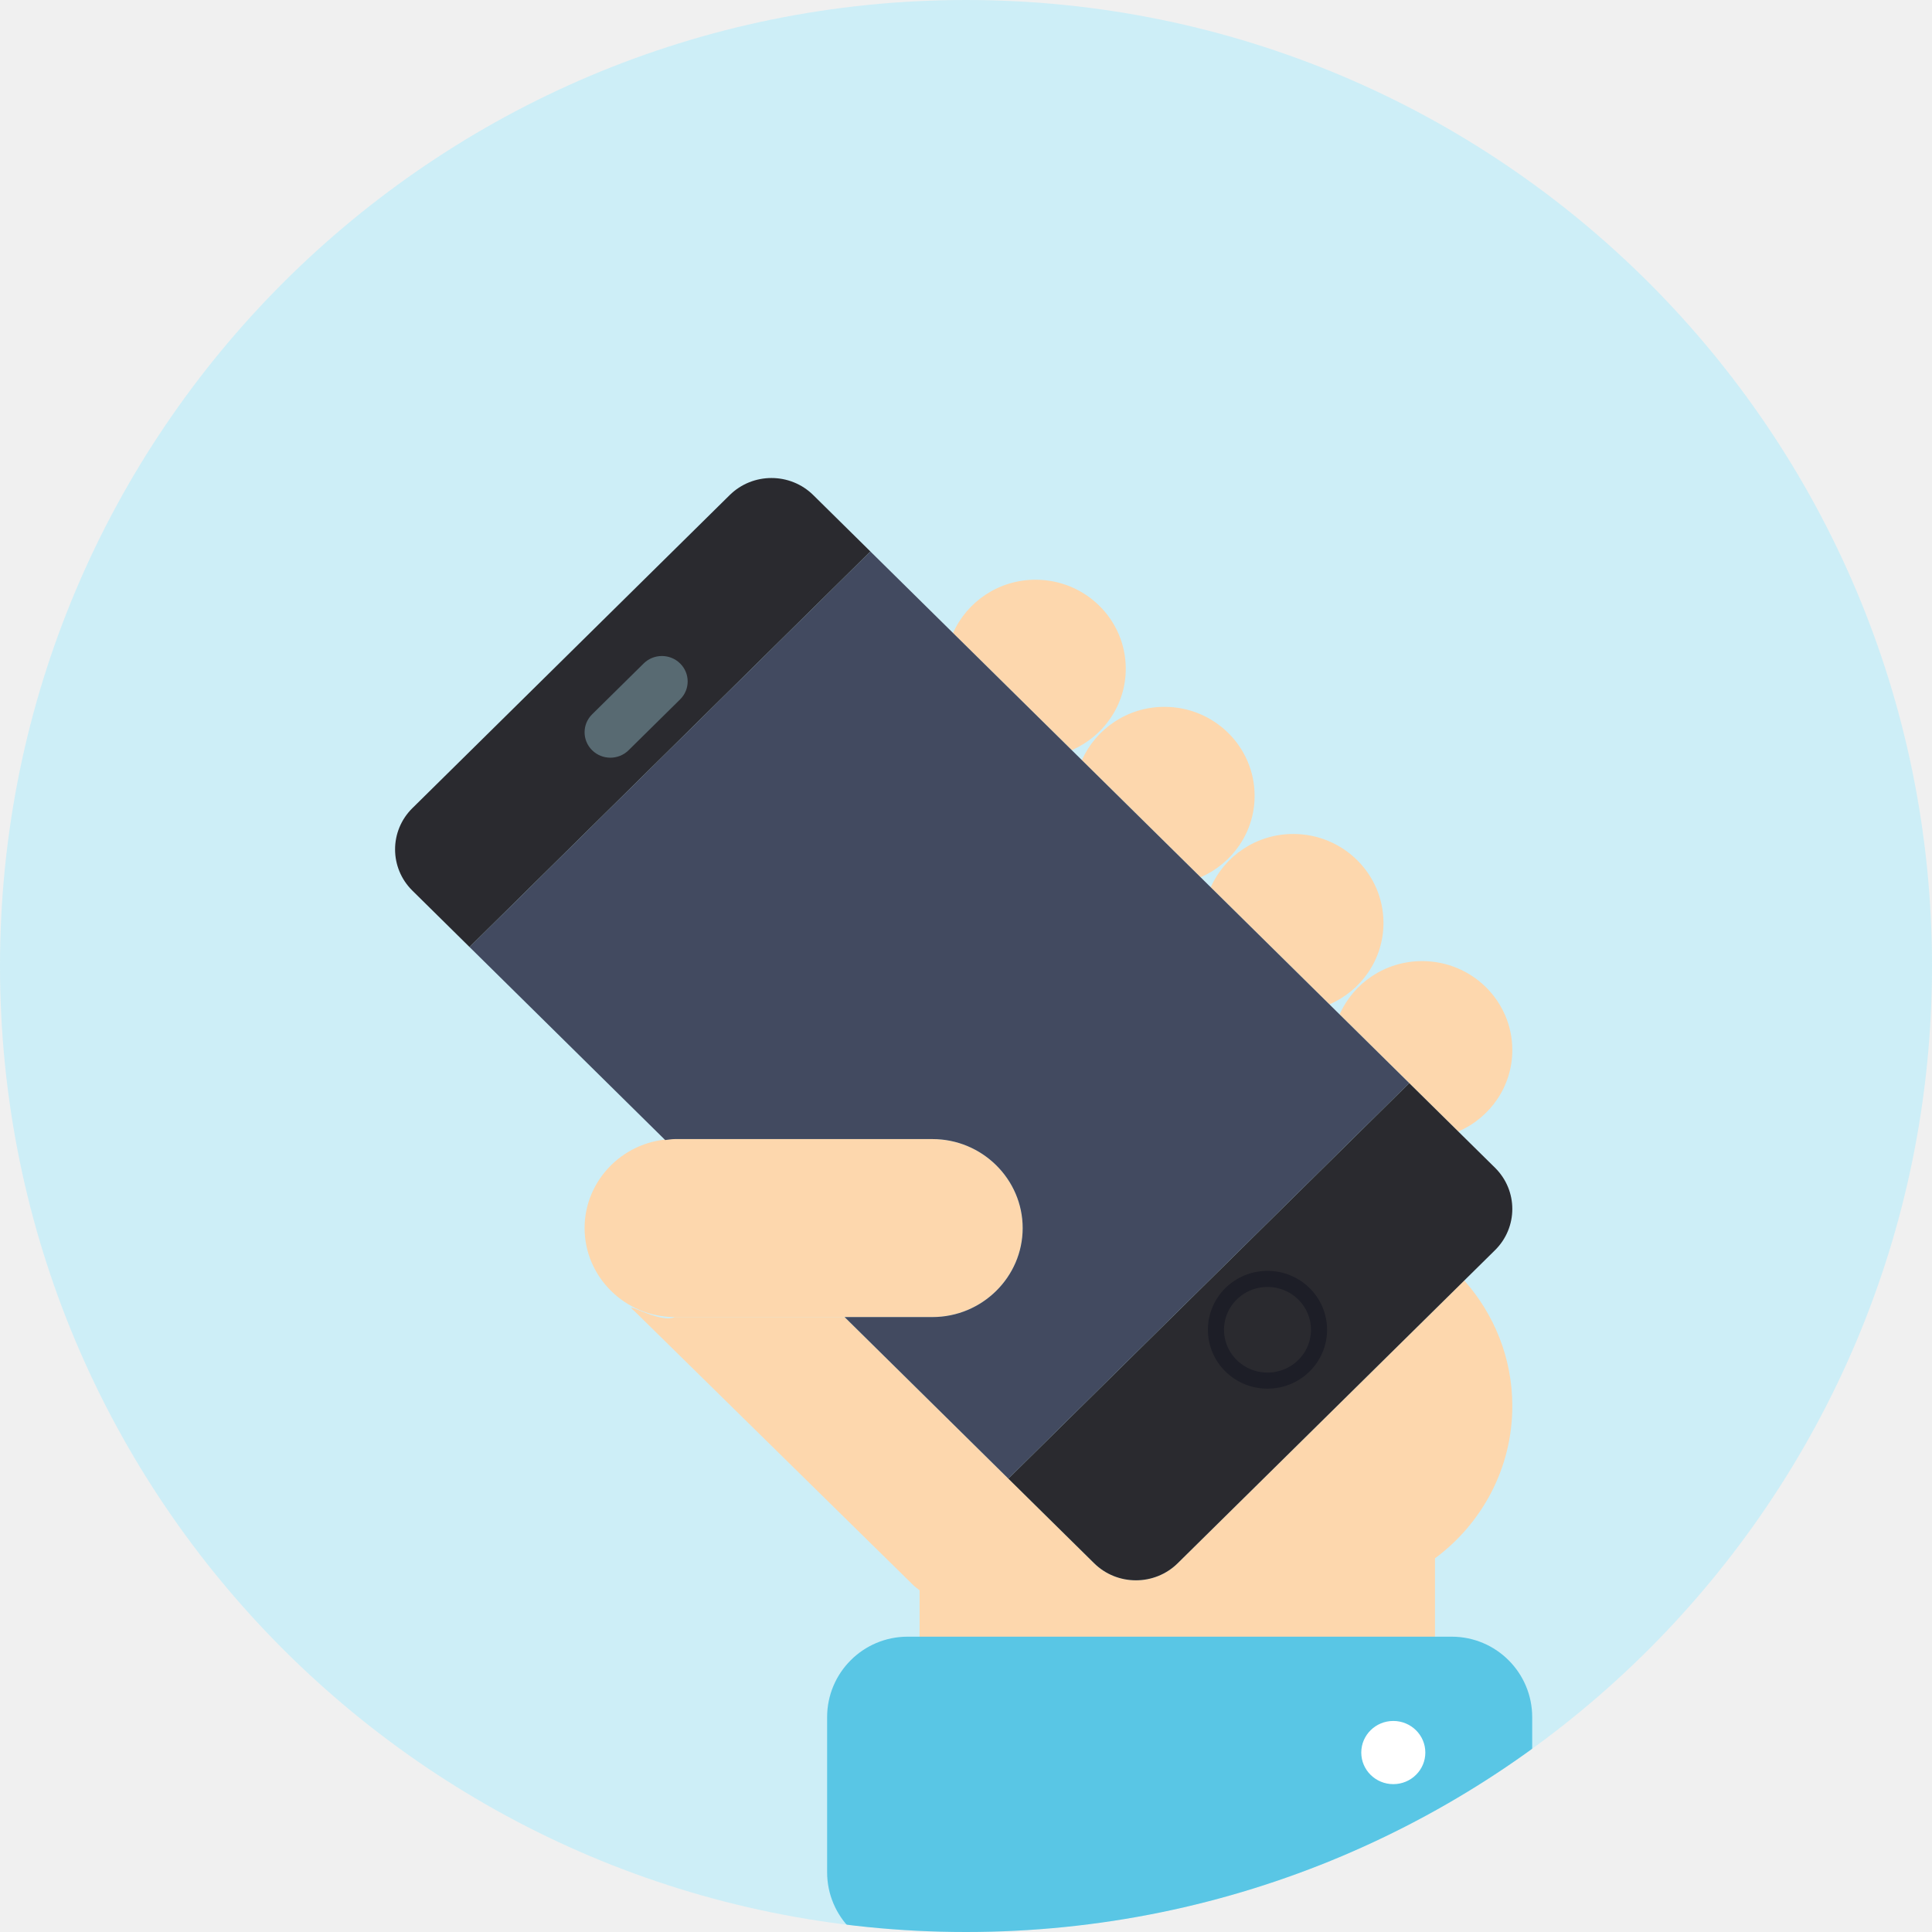
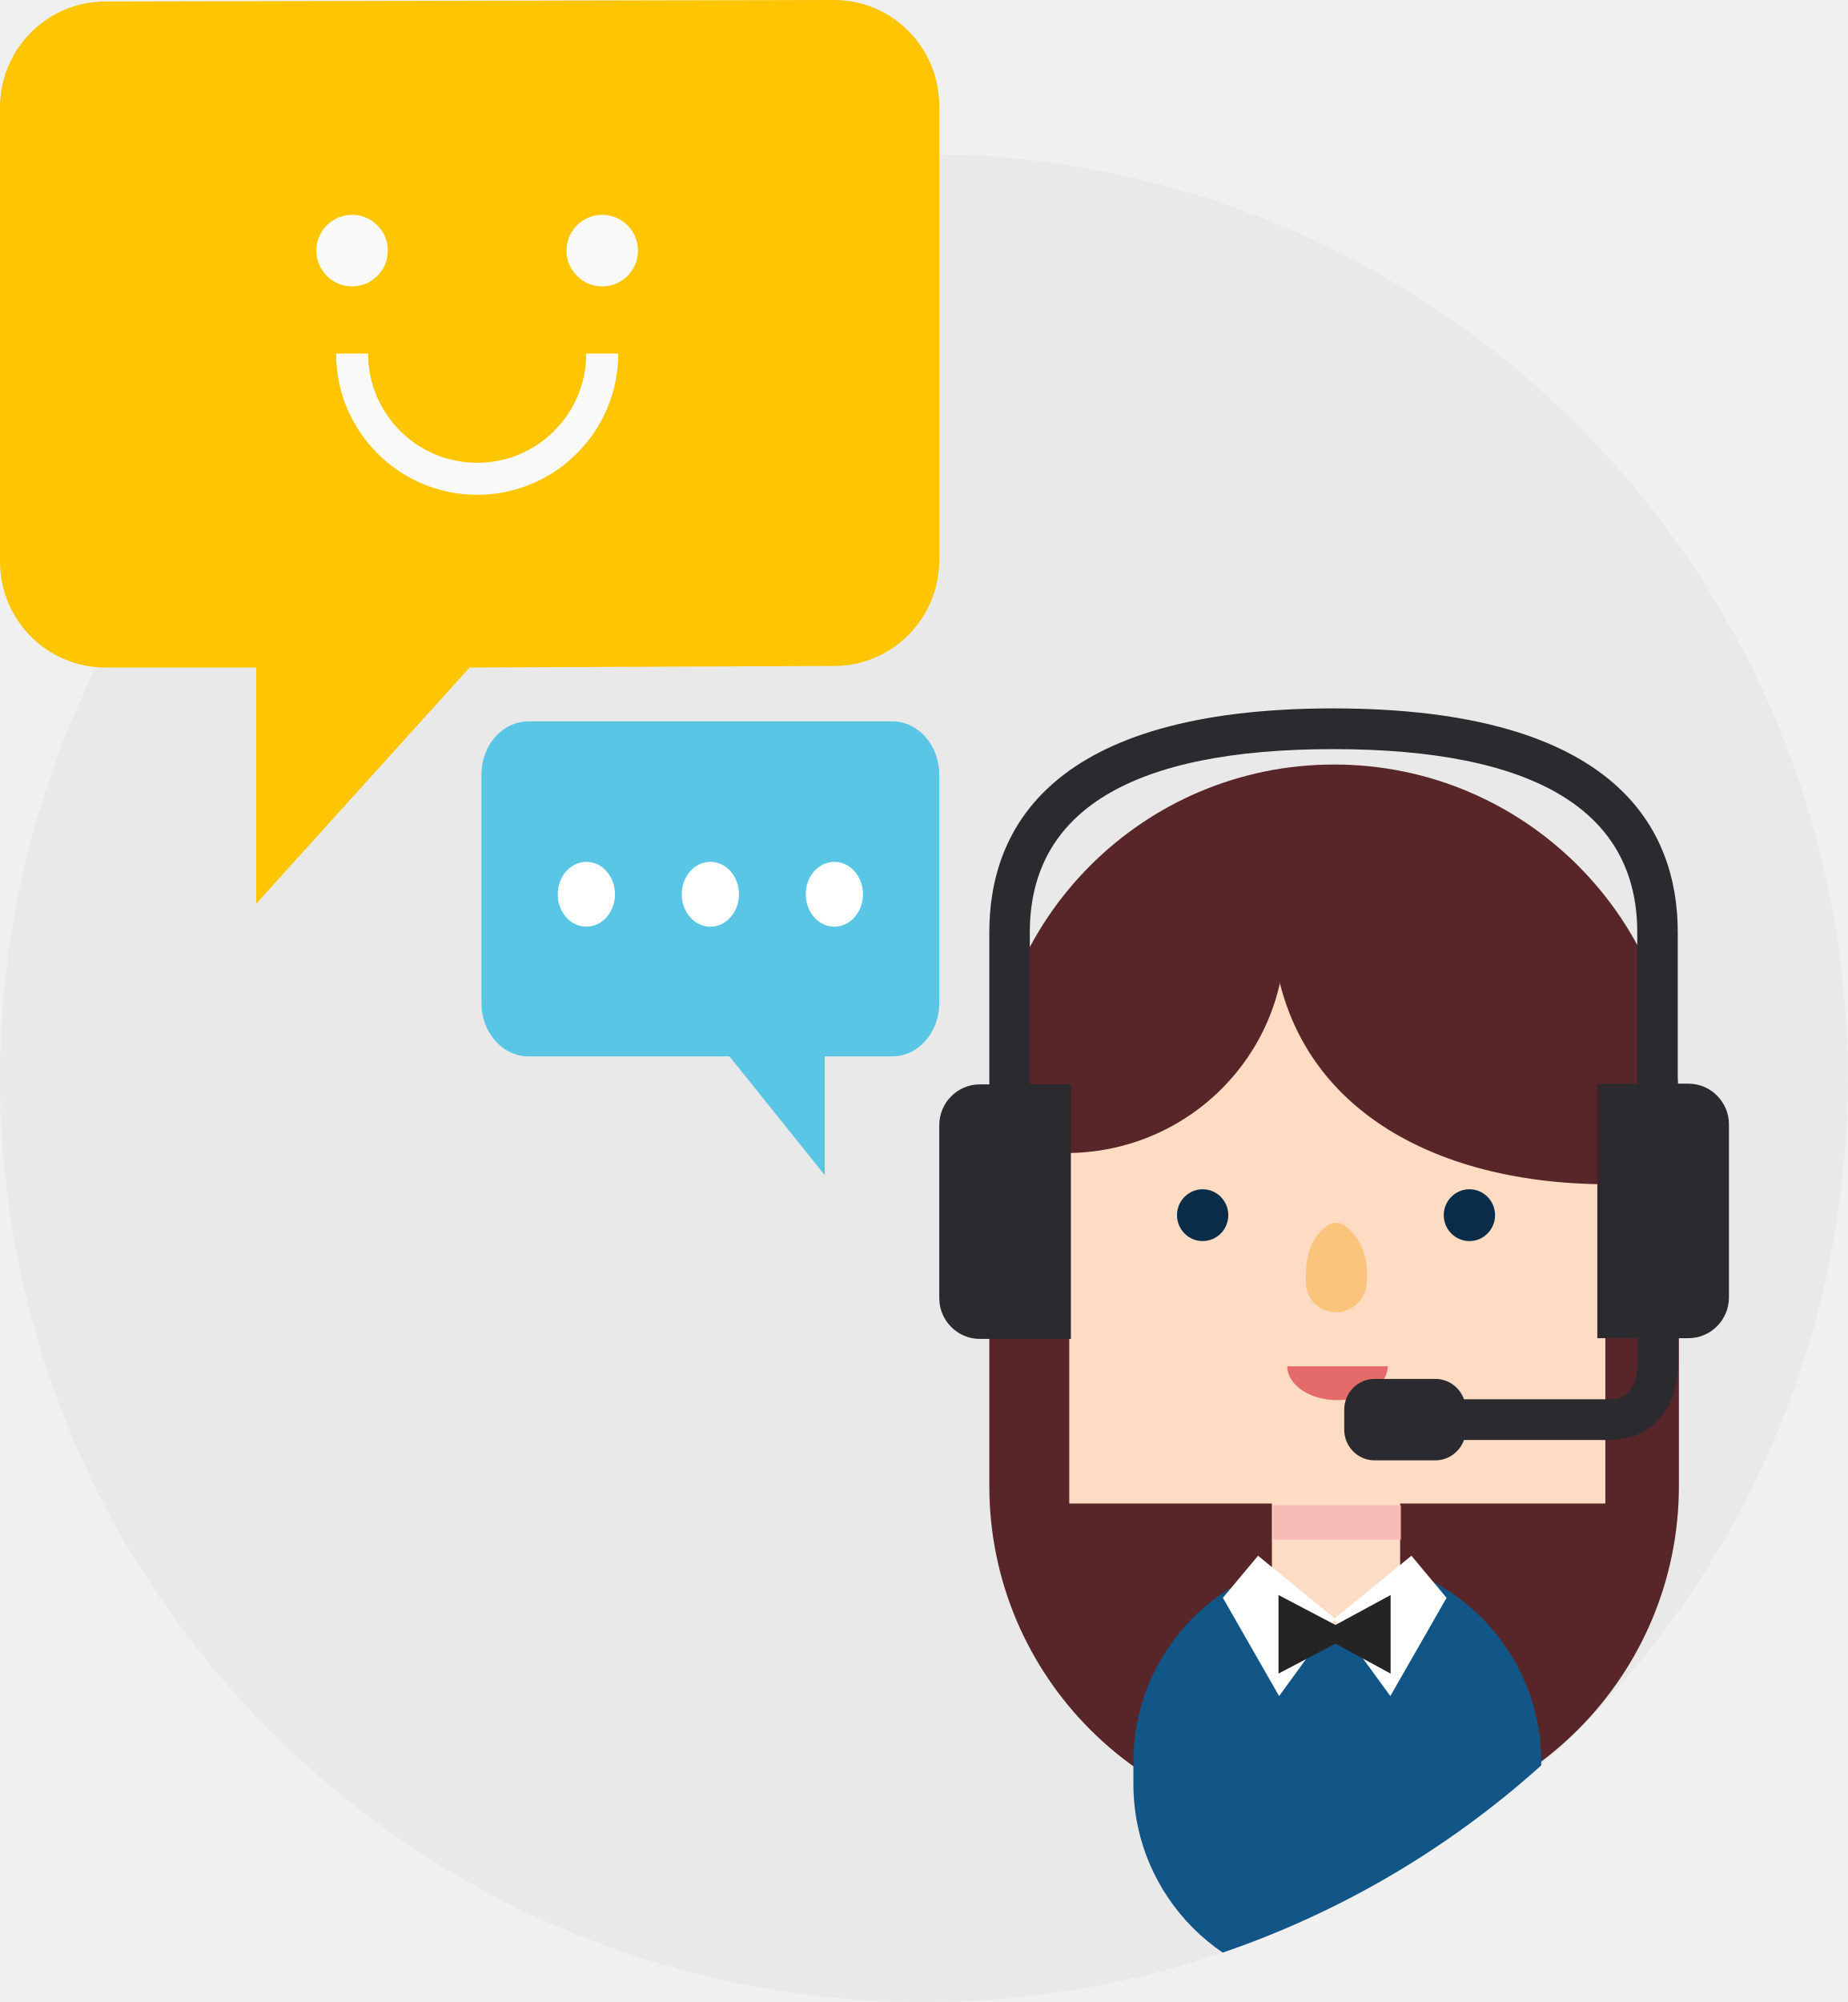
- <svg xmlns="http://www.w3.org/2000/svg" xmlns:xlink="http://www.w3.org/1999/xlink" width="120px" height="120px" viewBox="0 0 120 120" version="1.1">
+ <svg xmlns="http://www.w3.org/2000/svg" xmlns:xlink="http://www.w3.org/1999/xlink" width="120px" height="130px" viewBox="0 0 120 130" version="1.1">
  <defs>
-     <ellipse id="path-1" cx="60" cy="60" rx="60" ry="60" />
+     <path d="M60,0 C26.863,0 0,26.863 0,60 C0,93.136 26.863,120 60,120 C93.136,120 120,93.136 120,60 C120,26.863 93.136,0 60,0 L60,0 Z" id="path-1" />
  </defs>
  <g id="首頁" stroke="none" stroke-width="1" fill="none" fill-rule="evenodd">
-     <g id="service-consult">
-       <mask id="mask-2" fill="white">
-         <use xlink:href="#path-1" />
-       </mask>
-       <use id="Mask" fill="#CDEEF7" xlink:href="#path-1" />
-       <g id="13-tech-power-flat" mask="url(#mask-2)">
-         <g transform="translate(23.50515, 29.69072)" id="13---Tech-Power-(Flat)">
-           <g>
-             <g id="Page-1">
-               <g id="Icons">
-                 <g id="13---Tech-Power-(Flat)">
-                   <path d="M43.063,16.901 C45.036,16.046 46.418,14.107 46.418,11.844 C46.418,8.791 43.91,6.317 40.816,6.317 C38.522,6.317 36.556,7.681 35.691,9.627 L43.063,16.901" id="Fill-1499" fill="#FDD7AD" />
-                   <path d="M51.066,24.797 C53.04,23.942 54.421,22.003 54.421,19.74 C54.421,16.687 51.913,14.213 48.819,14.213 C46.525,14.213 44.56,15.577 43.694,17.523 L51.066,24.797" id="Fill-1500" fill="#FDD7AD" />
-                   <path d="M59.069,32.693 C61.043,31.838 62.424,29.899 62.424,27.636 C62.424,24.584 59.916,22.109 56.822,22.109 C54.528,22.109 52.563,23.472 51.697,25.419 L59.069,32.693" id="Fill-1501" fill="#FDD7AD" />
-                   <path d="M67.072,40.589 C69.046,39.734 70.427,37.795 70.427,35.532 C70.427,32.48 67.919,30.005 64.825,30.005 C62.531,30.005 60.566,31.369 59.7,33.315 L67.072,40.589" id="Fill-1502" fill="#FDD7AD" />
-                   <path d="M34.413,52.114 L18.407,52.114 C15.326,52.114 12.805,49.627 12.805,46.587 C12.805,43.547 15.326,41.059 18.407,41.059 L34.413,41.059 C37.494,41.059 40.015,43.547 40.015,46.587 C40.015,49.627 37.494,52.114 34.413,52.114" id="Fill-1503" fill="#FDD7AD" />
-                   <path d="M67.443,49.843 L49.645,67.404 C48.211,68.819 45.886,68.819 44.452,67.404 L28.954,52.114 L18.407,52.114 C17.482,52.561 14.958,50.948 15.926,51.768 L33.232,68.776 C33.35,68.894 33.488,68.978 33.613,69.084 L33.613,74.223 L65.625,74.223 L65.625,67.1 C68.537,64.939 70.427,61.512 70.427,57.641 C70.427,54.652 69.295,51.929 67.443,49.843" id="Fill-1504" fill="#FDD7AD" />
-                   <g id="Group-34" transform="translate(27.86879, 71.96669)">
-                     <rect id="Rectangle-4" fill="#59C6E5" x="0" y="0" width="43.794" height="19.627" rx="5" />
-                     <path d="M37.156,7.197 C37.156,8.281 36.265,9.159 35.166,9.159 C34.068,9.159 33.177,8.281 33.177,7.197 C33.177,6.112 34.068,5.234 35.166,5.234 C36.265,5.234 37.156,6.112 37.156,7.197" id="Fill-1498" fill="#FFFFFF" />
+     <g id="首頁設計" transform="translate(-1015, -1084)">
+       <g id="服務項目-copy-3" transform="translate(0, 610)">
+         <g id="Group-8" transform="translate(215, 200)">
+           <g id="Group" transform="translate(710, 274)">
+             <g id="Group-18" transform="translate(90, 0)">
+               <g id="Group-44" transform="translate(0, 10)">
+                 <mask id="mask-2" fill="white">
+                   <use xlink:href="#path-1" />
+                 </mask>
+                 <use id="Shape" fill="#E9E9E9" xlink:href="#path-1" />
+                 <g id="Group-51" mask="url(#mask-2)">
+                   <g transform="translate(31, 36)">
+                     <g id="miss" transform="translate(30, 0)">
+                       <rect id="Rectangle-342-Copy-6" fill="#582628" x="3.25" y="3.644" width="44.784" height="69.234" rx="22.392" />
+                       <rect id="Rectangle-348-Copy-3" fill="#125688" x="12.607" y="55.163" width="26.486" height="27.918" rx="13.243" />
+                       <rect id="Rectangle-342-Copy-16" fill="#FCDCC5" x="21.602" y="45.408" width="8.329" height="15.136" rx="4.165" />
+                       <polygon id="Fill-4-Copy" fill="#F8BBB6" points="21.669 53.97 29.976 53.97 29.976 51.743 21.669 51.743" />
+                       <rect id="Rectangle-342-Copy-14" fill="#FEDCC3" x="8.442" y="14.94" width="34.815" height="36.691" />
+                       <path d="M24.49,34.304 C25.331,33.169 26.09,33.016 27.043,34.304 C27.997,35.592 27.761,37.217 27.761,37.217 C27.764,38.32 26.859,39.214 25.755,39.214 L25.778,39.214 C24.668,39.214 23.766,38.324 23.812,37.21 C23.812,37.21 23.649,35.439 24.49,34.304 Z" id="Rectangle-342-Copy-15" fill="#FAC176" opacity="0.9" />
+                       <path d="M36.095,32.907 C36.095,33.835 35.348,34.589 34.429,34.589 C33.509,34.589 32.763,33.835 32.763,32.907 C32.763,31.979 33.509,31.225 34.429,31.225 C35.348,31.225 36.095,31.979 36.095,32.907" id="Fill-49-Copy-4" fill="#0B2C48" />
+                       <path d="M18.77,32.907 C18.77,33.835 18.024,34.589 17.105,34.589 C16.185,34.589 15.439,33.835 15.439,32.907 C15.439,31.979 16.185,31.225 17.105,31.225 C18.024,31.225 18.77,31.979 18.77,32.907" id="Fill-49-Copy-5" fill="#0B2C48" />
+                       <path d="M29.126,42.718 C29.126,43.934 27.665,44.919 25.864,44.919 C24.062,44.919 22.602,43.934 22.602,42.718 L29.126,42.718 Z" id="Fill-41-Copy-2" fill="#E56B6B" />
+                       <path d="M8.389,28.861 C16.163,28.861 22.465,22.499 22.465,14.65 C22.465,14.65 15.323,14.65 8.233,14.65 C8.233,20.625 8.233,22.234 8.389,28.861 Z" id="Oval-50-Copy-2" fill="#582628" transform="translate(15.3492, 21.75548) scale(-1, 1) rotate(-270) translate(-15.3492, -21.75548) " />
+                       <path d="M23.783,32.869 C35.743,32.869 41.466,23.081 41.466,11.006 C41.466,11.006 34.45,11.006 23.543,11.006 C23.543,20.198 23.542,22.674 23.783,32.869 Z" id="Oval-50-Copy-2" fill="#582628" transform="translate(32.50419, 21.93767) rotate(-270) translate(-32.50419, -21.93767) " />
+                       <g id="Neckline" transform="translate(18.41904, 55.02276)" fill="#FFFFFF">
+                         <polygon id="Fill-17" points="7.302 4.099 2.282 0 0 2.733 3.651 9.11" />
+                         <polygon id="Fill-19" points="7.223 4.099 12.244 0 14.526 2.733 10.874 9.11" />
+                       </g>
+                       <g id="Bow" transform="translate(22.03062, 57.57348)" fill="#242424">
+                         <polygon id="Fill-23" points="0 5.101 0 0 4.854 2.551" />
+                         <polygon id="Fill-25" points="7.281 5.101 7.281 0 2.579 2.551" />
+                       </g>
+                       <g id="headphone" fill="#2A2A2F">
+                         <path d="M47.96,25.783 L45.33,25.783 L45.33,14.544 C45.33,6.648 38.683,2.644 25.574,2.644 C12.507,2.644 5.88,6.648 5.88,14.544 L5.88,25.783 L3.25,25.783 L3.25,14.544 C3.25,7.909 7.124,0 25.574,0 C44.076,0 47.96,7.909 47.96,14.544 L47.96,25.783 Z" id="Fill-29" />
+                         <path d="M8.547,40.942 L2.63,40.942 C1.183,40.942 0,39.752 0,38.297 L0,27.058 C0,25.604 1.183,24.414 2.63,24.414 L8.547,24.414 L8.547,40.942 Z" id="Fill-31" />
+                         <path d="M42.737,40.895 L48.654,40.895 C50.101,40.895 51.284,39.705 51.284,38.25 L51.284,27.012 C51.284,25.557 50.101,24.367 48.654,24.367 L42.737,24.367 L42.737,40.895 Z" id="Fill-33" />
+                         <path d="M43.394,47.506 L32.875,47.506 C32.148,47.506 31.56,46.914 31.56,46.184 C31.56,45.454 32.148,44.862 32.875,44.862 L43.394,44.862 C44.084,44.862 45.367,44.862 45.367,42.217 L45.367,38.912 C45.367,38.182 45.955,37.589 46.682,37.589 C47.408,37.589 47.997,38.182 47.997,38.912 L47.997,42.217 C47.997,45.578 46.32,47.506 43.394,47.506" id="Fill-35" />
+                         <path d="M34.19,46.845 C34.19,47.936 33.302,48.828 32.217,48.828 L28.272,48.828 C27.187,48.828 26.3,47.936 26.3,46.845 L26.3,45.523 C26.3,44.432 27.187,43.539 28.272,43.539 L32.217,43.539 C33.302,43.539 34.19,44.432 34.19,45.523 L34.19,46.845 Z" id="Fill-37" />
+                       </g>
+                     </g>
+                     <g id="47-chat-conversation-flat" transform="translate(15, 15.5) scale(-1, 1) translate(-15, -15.5) ">
+                       <g id="47---Chat-Conversation-(Flat)">
+                         <g id="Page-1" transform="translate(-0, 0)">
+                           <g id="47---Chat-Conversation-(Flat)" transform="translate(-0, 0)">
+                             <path d="M29.733,4.301 L29.733,19.136 C29.733,21.046 28.365,22.595 26.679,22.595 L13.627,22.595 L7.433,30.313 L7.433,22.595 L3.053,22.595 C1.367,22.595 -7.46069873e-14,21.046 -7.46069873e-14,19.136 L-7.46069873e-14,4.301 C-7.46069873e-14,2.391 1.367,0.842 3.053,0.842 L26.679,0.842 C28.365,0.842 29.733,2.391 29.733,4.301" id="Fill-70" fill="#59C6E5" />
+                             <path d="M8.672,12.069 C8.672,13.232 7.84,14.174 6.814,14.174 C5.787,14.174 4.955,13.232 4.955,12.069 C4.955,10.906 5.787,9.964 6.814,9.964 C7.84,9.964 8.672,10.906 8.672,12.069" id="Fill-438" fill="#FFFFFF" />
+                             <path d="M16.725,12.069 C16.725,13.232 15.893,14.174 14.866,14.174 C13.84,14.174 13.008,13.232 13.008,12.069 C13.008,10.906 13.84,9.964 14.866,9.964 C15.893,9.964 16.725,10.906 16.725,12.069" id="Fill-439" fill="#FFFFFF" />
+                             <path d="M24.777,12.069 C24.777,13.232 23.945,14.174 22.919,14.174 C21.892,14.174 21.061,13.232 21.061,12.069 C21.061,10.906 21.892,9.964 22.919,9.964 C23.945,9.964 24.777,10.906 24.777,12.069" id="Fill-440" fill="#FFFFFF" />
+                           </g>
+                         </g>
+                       </g>
+                     </g>
                  </g>
-                   <path d="M30.557,4.562 L5.658,29.13 L17.81,41.119 C18.009,41.099 18.202,41.059 18.407,41.059 L34.413,41.059 C37.494,41.059 40.015,43.547 40.015,46.587 C40.015,49.627 37.494,52.114 34.413,52.114 L28.954,52.114 L39.125,62.15 L64.025,37.584 L30.557,4.562" id="Fill-3136" fill="#424A60" />
-                   <path d="M30.557,4.562 L27.009,1.061 C25.575,-0.354 23.251,-0.354 21.816,1.061 L2.11,20.504 C0.675,21.919 0.675,24.214 2.11,25.629 L5.658,29.13 L30.557,4.562" id="Fill-3137" fill="#2A2A2F" />
-                   <path d="M69.351,42.838 L64.025,37.584 L39.125,62.15 L44.452,67.404 C45.886,68.819 48.211,68.819 49.645,67.404 L69.351,47.962 C70.786,46.547 70.786,44.253 69.351,42.838" id="Fill-3138" fill="#2A2A2F" />
-                   <path d="M58.422,52.903 C58.422,54.648 56.99,56.062 55.221,56.062 C53.453,56.062 52.02,54.648 52.02,52.903 C52.02,51.16 53.453,49.745 55.221,49.745 C56.99,49.745 58.422,51.16 58.422,52.903" id="Fill-3139" stroke="#1D1E27" fill="#2A2A2F" />
-                   <path d="M14.406,17.371 C13.996,17.371 13.586,17.217 13.274,16.909 C12.648,16.291 12.648,15.293 13.274,14.676 L16.475,11.517 C17.101,10.901 18.113,10.901 18.738,11.517 C19.364,12.135 19.364,13.134 18.738,13.75 L15.537,16.909 C15.225,17.217 14.815,17.371 14.406,17.371" id="Fill-3140" fill="#586A72" />
+                 </g>
+               </g>
+               <g id="46-chat-conversation-flat">
+                 <g id="46---Chat-Conversation-(Flat)">
+                   <g id="Page-1">
+                     <g id="46---Chat-Conversation-(Flat)">
+                       <path d="M61,6.877 L61,36.368 C61,40.165 57.94,43.244 54.167,43.244 L30.5,43.343 L16.636,58.687 L16.636,43.343 L6.833,43.343 C3.06,43.343 0,40.264 0,36.466 L0,6.975 C0,3.178 3.06,0.099 6.833,0.099 L54.167,0 C57.94,0 61,3.079 61,6.877" id="Fill-73" fill="#FFC500" />
+                       <g id="smile" transform="translate(20.39296, 13.94961)">
+                         <path d="M18.719,9.007 C18.719,13.499 15.082,17.14 10.596,17.14 C6.11,17.14 2.474,13.499 2.474,9.007" id="Path" stroke="#FAFAFA" stroke-width="2.078" />
+                         <path d="M4.794,2.324 C4.794,3.607 3.756,4.647 2.474,4.647 C1.191,4.647 0.153,3.607 0.153,2.324 C0.153,1.041 1.191,0 2.474,0 C3.756,0 4.794,1.041 4.794,2.324" id="Fill-58" fill="#FAFAFA" />
+                         <path d="M21.04,2.324 C21.04,3.607 20.001,4.647 18.719,4.647 C17.437,4.647 16.398,3.607 16.398,2.324 C16.398,1.041 17.437,0 18.719,0 C20.001,0 21.04,1.041 21.04,2.324" id="Fill-59" fill="#FAFAFA" />
+                       </g>
+                     </g>
+                   </g>
                </g>
              </g>
            </g>
          </g>
        </g>
      </g>
    </g>
  </g>
</svg>
